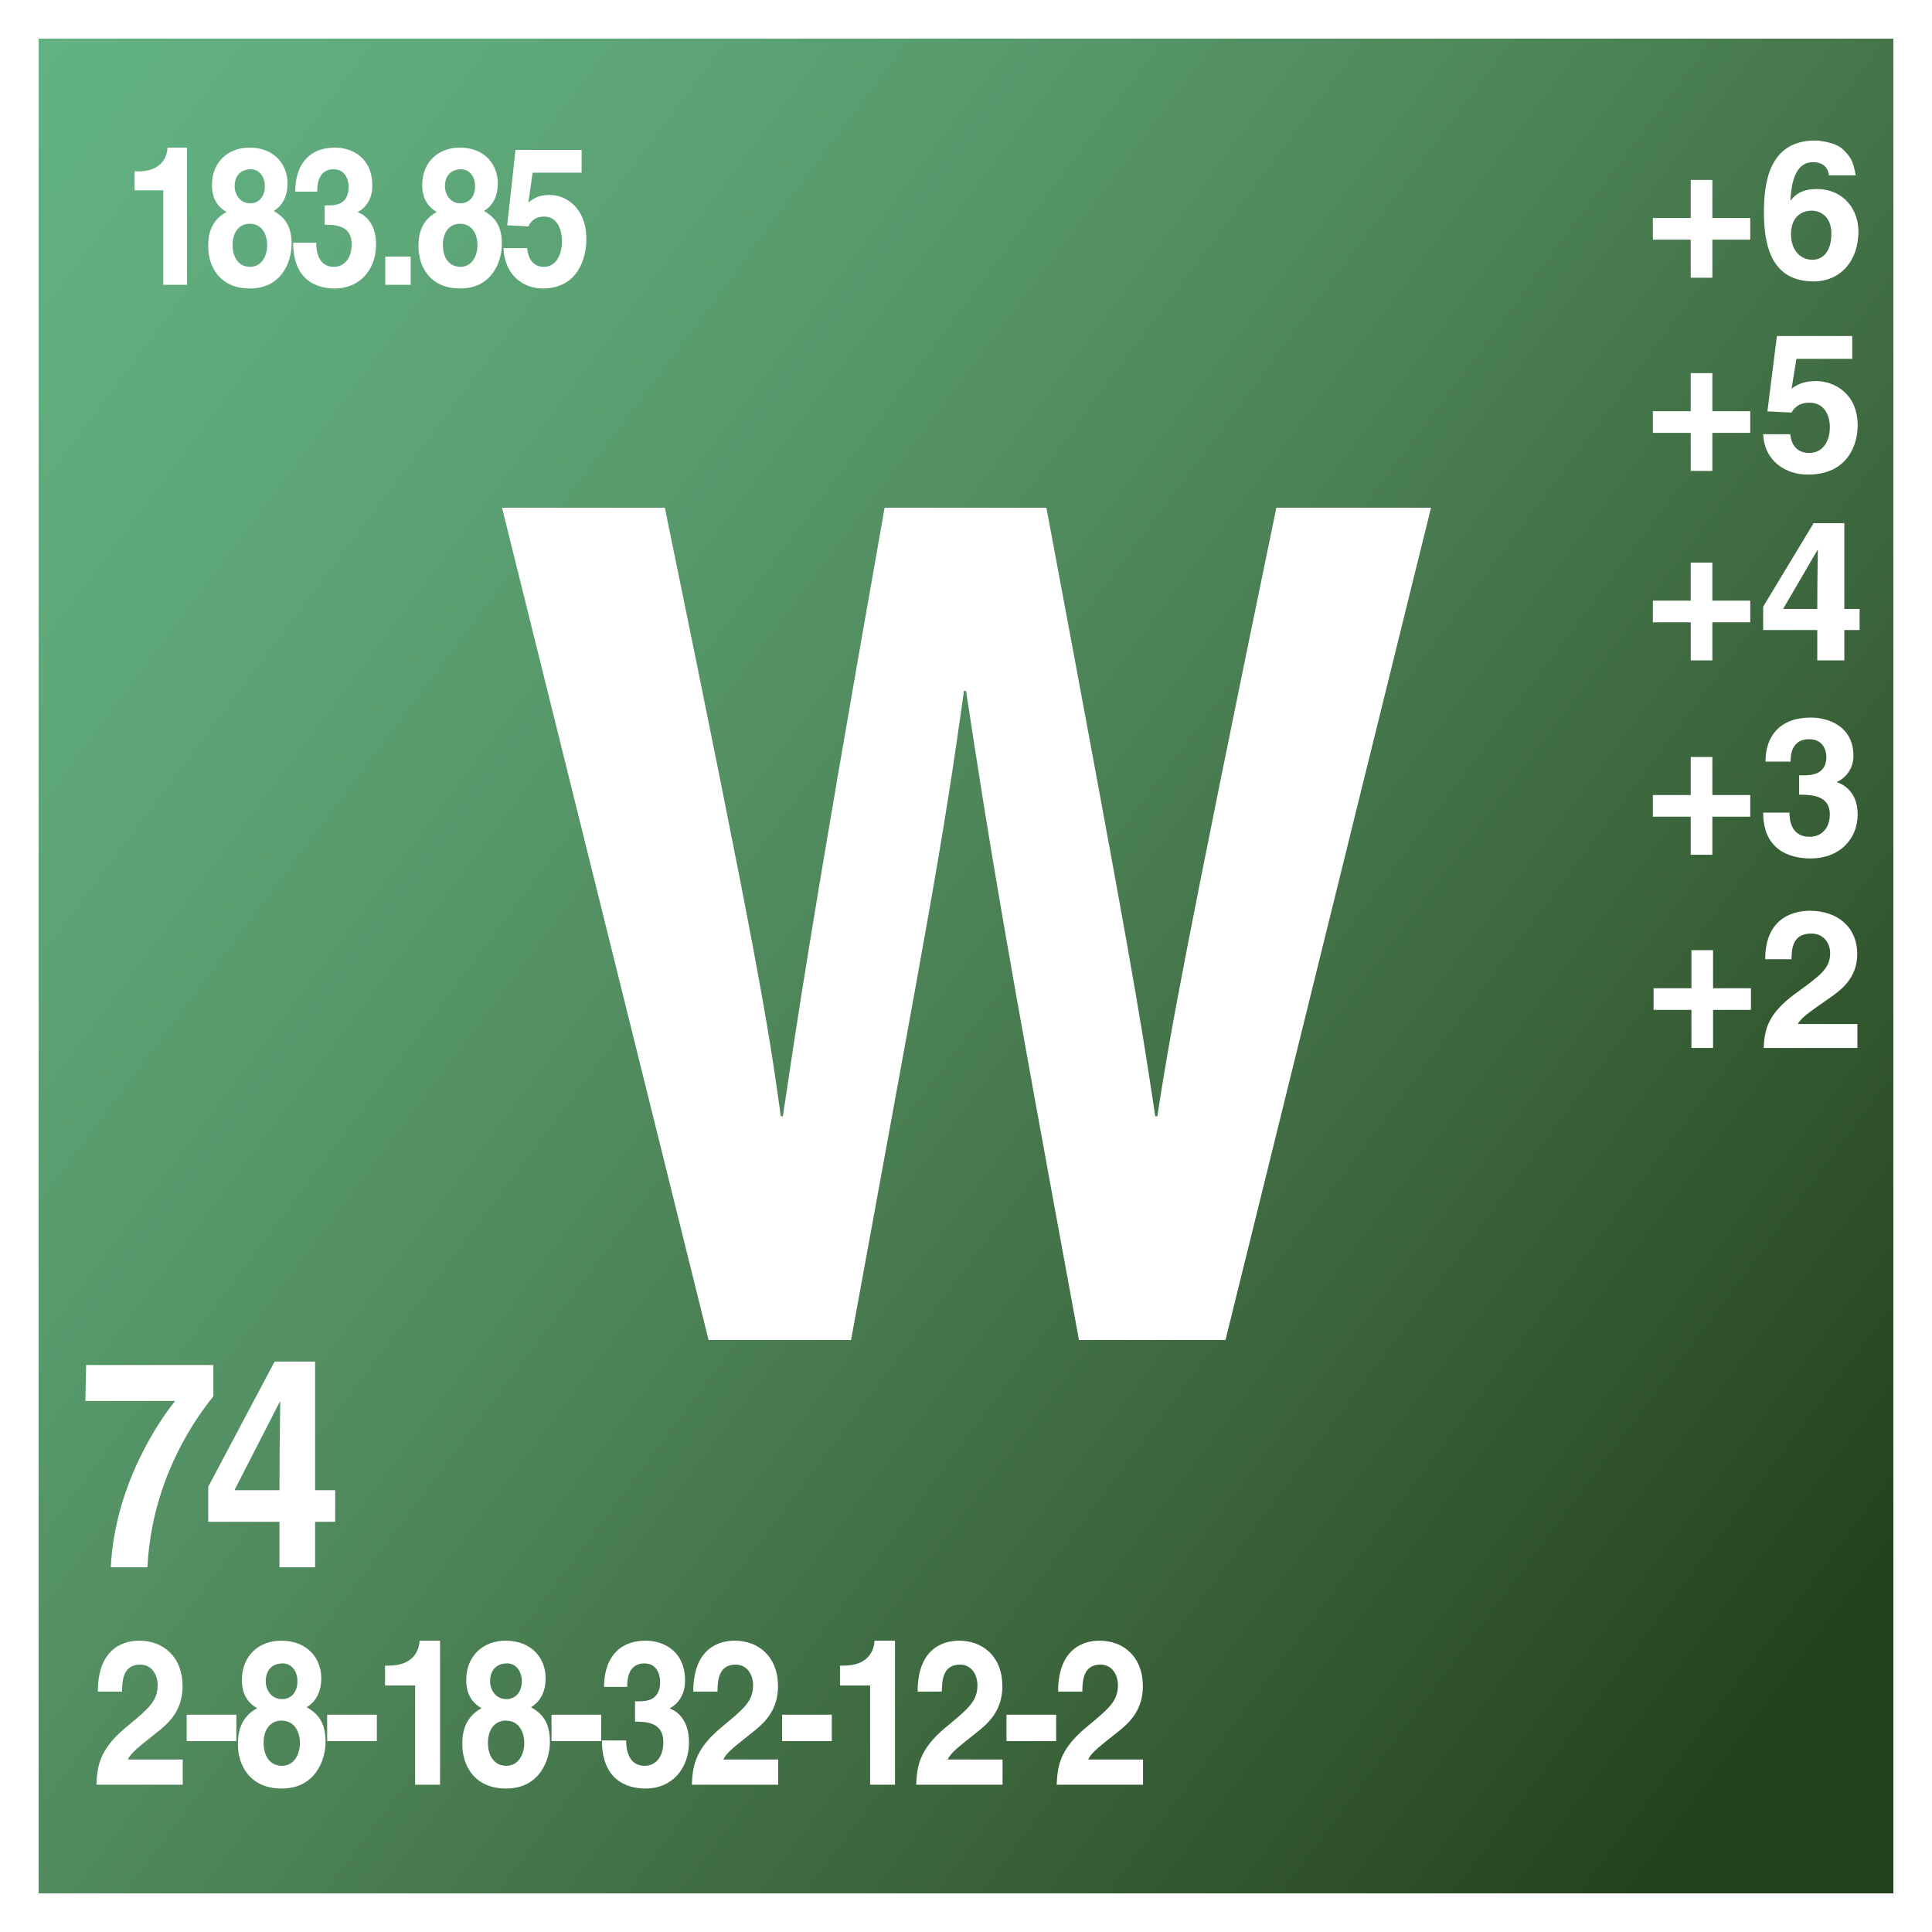
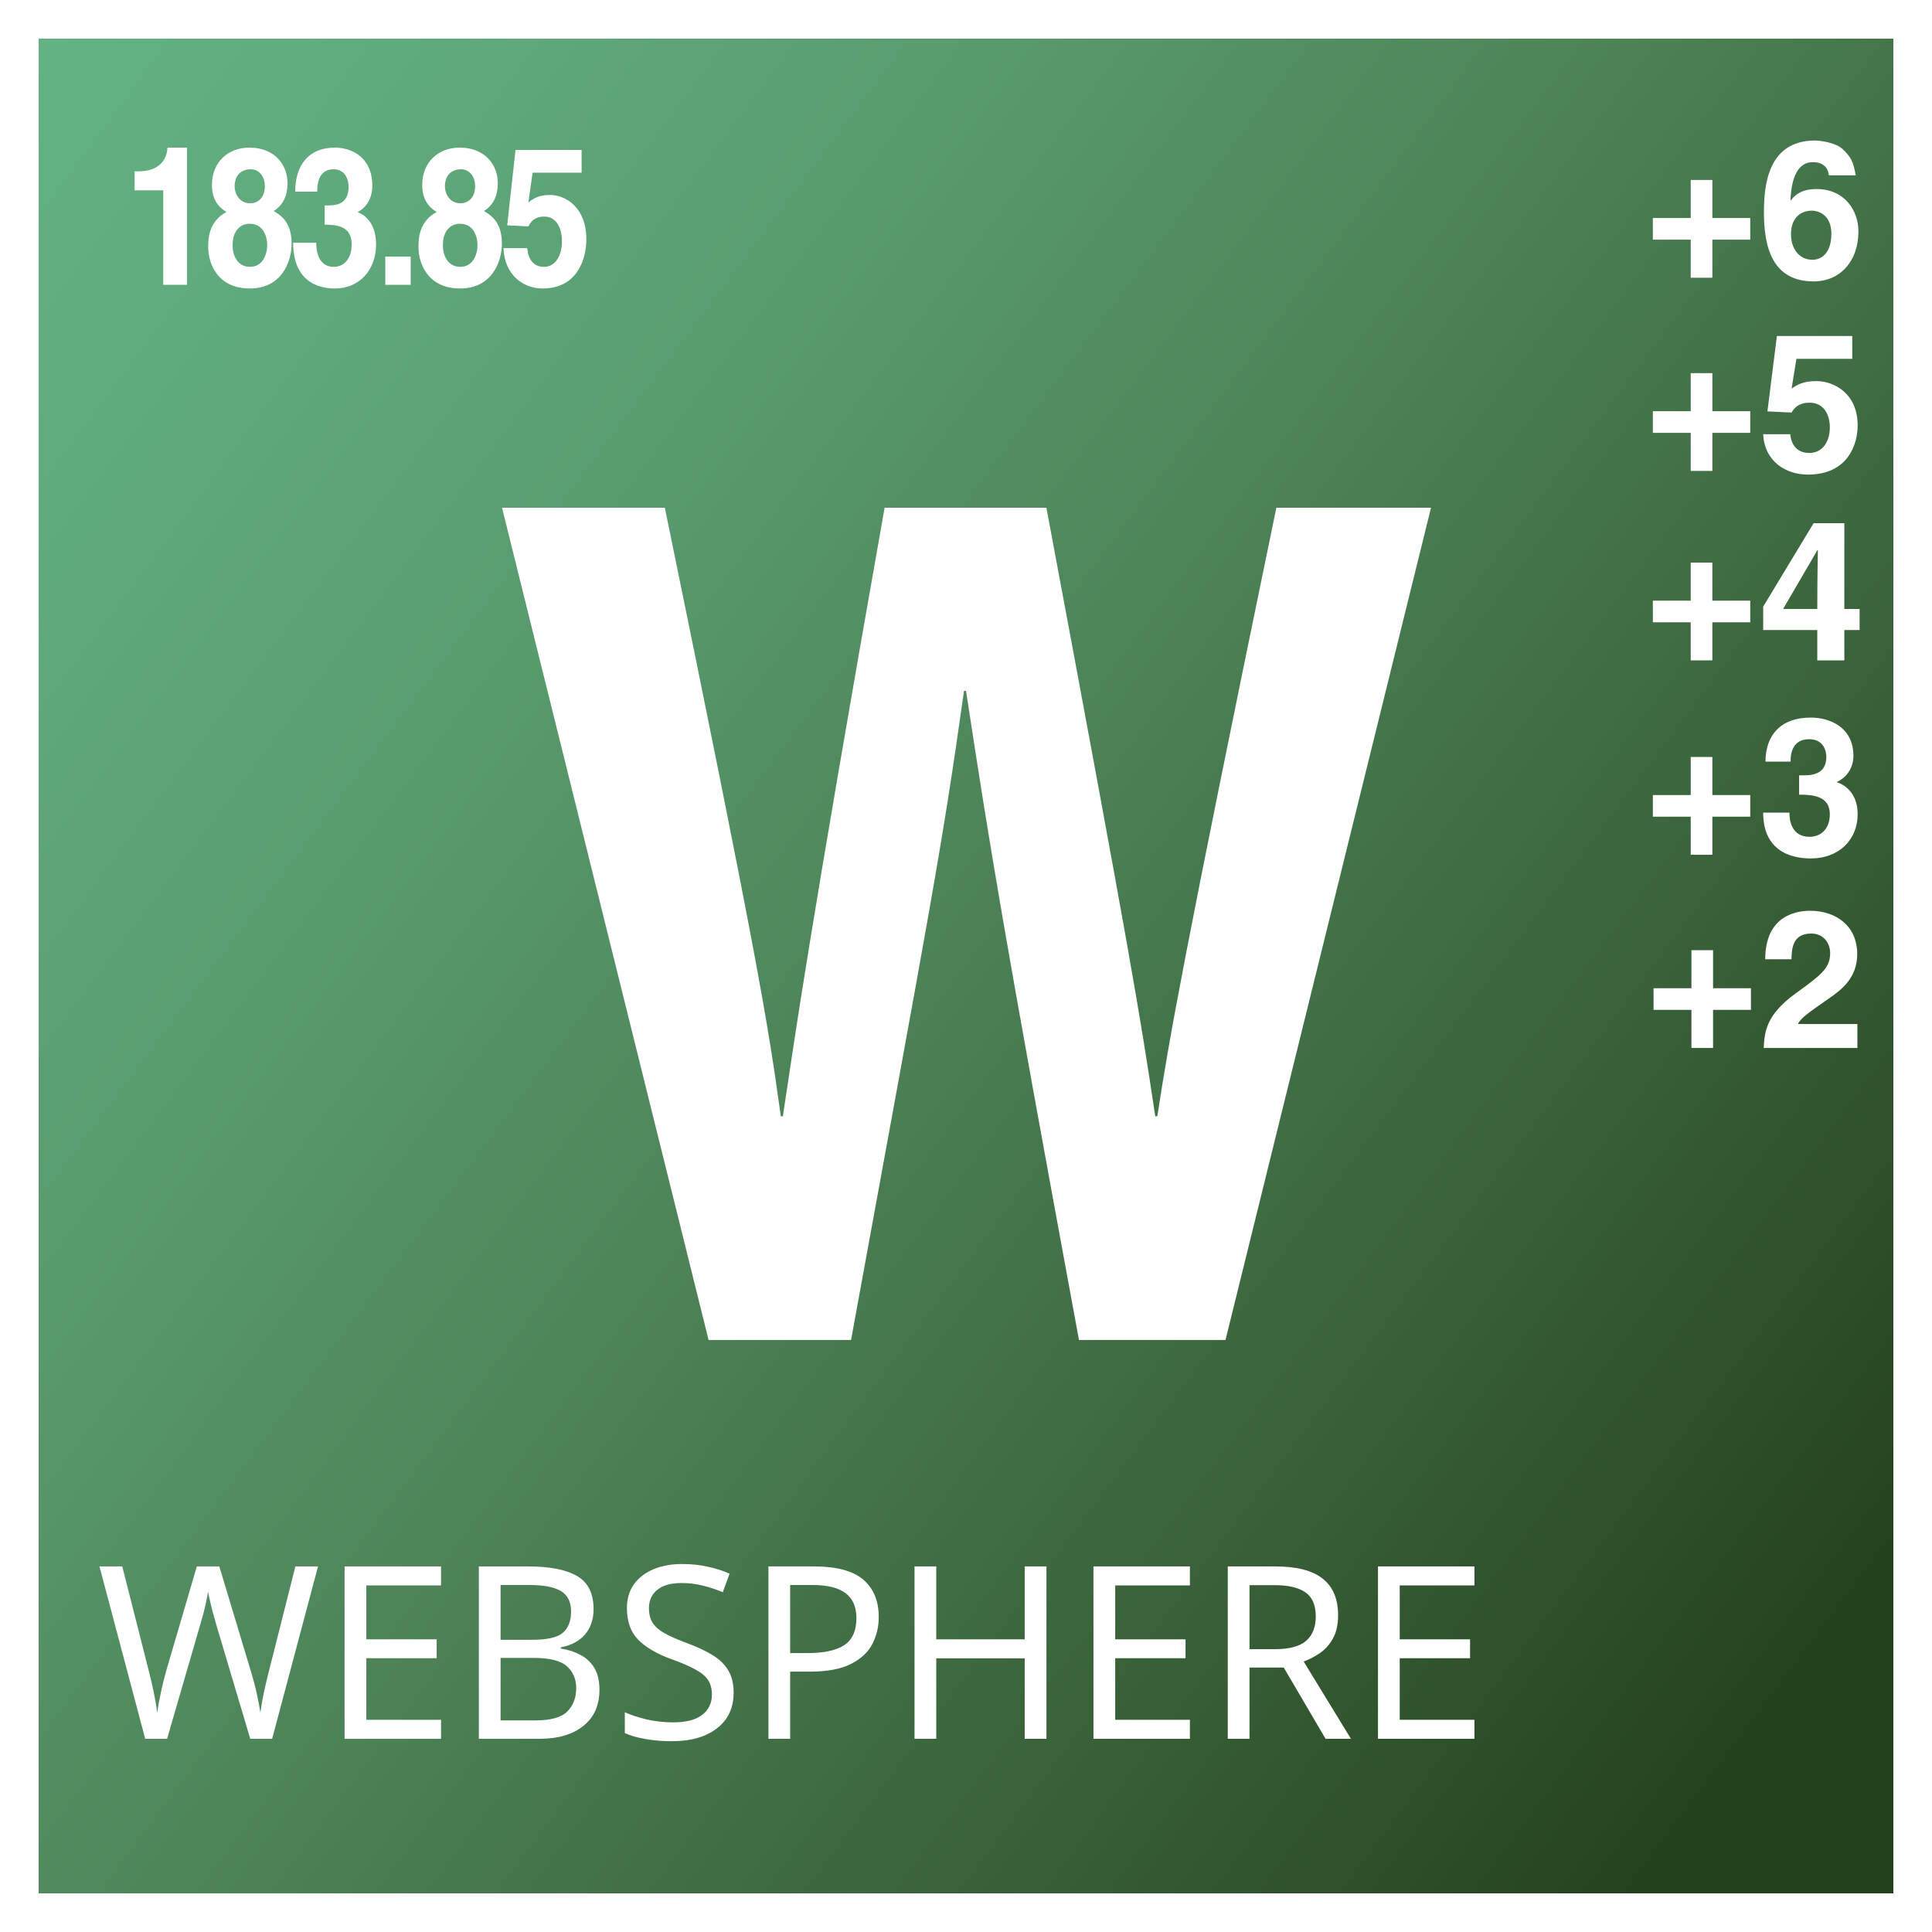
<svg xmlns="http://www.w3.org/2000/svg" version="1.1" x="0px" y="0px" width="200px" height="200px" viewBox="0 0 200 200" enable-background="new 0 0 200 200" xml:space="preserve">
  <g id="Arriere-Plan">
    <rect fill="#FFFFFF" width="200" height="200" />
  </g>
  <g id="Fond">
    <linearGradient id="SVGID_1_" gradientUnits="userSpaceOnUse" x1="-7.222" y1="19.677" x2="193.159" y2="169.789">
      <stop offset="0" style="stop-color:#62B283" />
      <stop offset="0.135" style="stop-color:#5FAA7C" />
      <stop offset="0.317" style="stop-color:#589B6D" />
      <stop offset="0.524" style="stop-color:#4C8256" />
      <stop offset="0.752" style="stop-color:#3A633A" />
      <stop offset="0.993" style="stop-color:#24411D" />
      <stop offset="1" style="stop-color:#23401C" />
    </linearGradient>
    <rect x="4" y="4" fill="url(#SVGID_1_)" width="192" height="192" />
  </g>
  <g id="Texte">
    <g>
      <path fill="#FFFFFF" d="M51.97,52.559h16.853c9.691,47.158,10.639,53.157,12.008,62.997h0.211    c1.369-8.999,2.528-17.759,10.533-62.997h16.748c8.848,47.278,9.586,51.838,11.27,62.997h0.211    c1.266-8.159,2.529-15.599,12.324-62.997h16.01l-21.275,86.156h-15.168c-7.795-42.238-9.164-50.638-11.692-67.197h-0.21    c-2.317,16.56-3.582,22.799-11.692,67.197H73.352L51.97,52.559z" />
    </g>
    <g>
      <path fill="#FFFFFF" d="M175.023,18.628h2.24v3.941h3.922v2.24h-3.922v3.941h-2.24v-3.941h-3.92v-2.24h3.92V18.628z" />
      <path fill="#FFFFFF" d="M189.324,18.148c-0.08-0.8-0.6-1.36-1.641-1.36c-1.82,0-2.24,2.08-2.34,3.921l0.04,0.04    c0.38-0.52,1.08-1.18,2.661-1.18c2.939,0,4.34,2.261,4.34,4.381c0,3.101-1.9,5.181-4.641,5.181c-4.301,0-5.141-3.601-5.141-7.141    c0-2.701,0.359-7.442,5.281-7.442c0.58,0,2.199,0.22,2.9,0.92c0.779,0.76,1.061,1.18,1.32,2.681H189.324z M187.544,21.809    c-1.06,0-2.14,0.66-2.14,2.44c0,1.541,0.879,2.641,2.22,2.641c1.021,0,1.96-0.78,1.96-2.701    C189.584,22.389,188.424,21.809,187.544,21.809z" />
    </g>
    <g>
      <path fill="#FFFFFF" d="M175.023,38.628h2.24v3.941h3.922v2.24h-3.922v3.941h-2.24v-3.941h-3.92v-2.24h3.92V38.628z" />
      <path fill="#FFFFFF" d="M185.464,40.228c0.521-0.36,1.16-0.78,2.54-0.78c1.9,0,4.301,1.32,4.301,4.581    c0,1.94-0.98,5.101-5.16,5.101c-2.221,0-4.481-1.32-4.621-4.181h2.801c0.119,1.16,0.74,1.94,1.98,1.94    c1.34,0,2.119-1.14,2.119-2.661c0-1.26-0.6-2.541-2.08-2.541c-0.38,0-1.34,0.02-1.88,1.02l-2.501-0.12l0.98-7.802h7.802v2.36    h-5.781L185.464,40.228z" />
    </g>
    <g>
      <path fill="#FFFFFF" d="M175.023,58.239h2.24v3.941h3.922v2.24h-3.922v3.941h-2.24V64.42h-3.92v-2.24h3.92V58.239z" />
      <path fill="#FFFFFF" d="M192.506,65.221h-1.581v3.141h-2.801v-3.141h-5.601V62.8l5.221-8.642h3.181v8.882h1.581V65.221z     M188.124,63.04c0-3.44,0.06-5.661,0.06-6.101h-0.039l-3.561,6.101H188.124z" />
    </g>
    <g>
-       <path fill="#FFFFFF" d="M22.085,144.547c-1.791,2.22-6.374,8.52-6.821,17.699h-3.792c0.395-8.52,5.083-15.3,6.663-17.22H8.838    l0.079-3.72h13.168V144.547z" />
-       <path fill="#FFFFFF" d="M34.699,157.536h-2.081v4.71h-3.687v-4.71h-7.375v-3.63l6.874-12.959h4.188v13.319h2.081V157.536z     M28.931,154.267c0-5.16,0.079-8.49,0.079-9.149h-0.053l-4.688,9.149H28.931z" />
-     </g>
-     <g>
      <path fill="#FFFFFF" d="M175.023,78.362h2.24v3.941h3.922v2.24h-3.922v3.941h-2.24v-3.941h-3.92v-2.24h3.92V78.362z" />
      <path fill="#FFFFFF" d="M186.244,80.263h0.439c0.84,0,2.381-0.08,2.381-1.92c0-0.52-0.24-1.82-1.78-1.82    c-1.921,0-1.921,1.82-1.921,2.32h-2.6c0-2.661,1.5-4.561,4.7-4.561c1.9,0,4.401,0.96,4.401,3.961c0,1.44-0.9,2.34-1.701,2.701    v0.04c0.5,0.14,2.141,0.88,2.141,3.301c0,2.68-1.98,4.581-4.841,4.581c-1.34,0-4.94-0.3-4.94-4.741h2.74l-0.02,0.02    c0,0.76,0.199,2.48,2.08,2.48c1.12,0,2.1-0.76,2.1-2.34c0-1.94-1.88-2.021-3.18-2.021V80.263z" />
    </g>
    <g>
      <path fill="#FFFFFF" d="M175.096,98.362h2.24v3.94h3.922v2.24h-3.922v3.941h-2.24v-3.941h-3.92v-2.24h3.92V98.362z" />
      <path fill="#FFFFFF" d="M182.735,99.302c0-4.621,3.381-5.021,4.642-5.021c2.72,0,4.881,1.601,4.881,4.481    c0,2.441-1.58,3.681-2.961,4.621c-1.881,1.32-2.861,1.961-3.181,2.621h6.161v2.48h-9.702c0.101-1.66,0.22-3.4,3.301-5.641    c2.561-1.861,3.581-2.581,3.581-4.182c0-0.94-0.601-2.021-1.961-2.021c-1.96,0-2.02,1.621-2.04,2.661H182.735z" />
    </g>
    <g>
	</g>
    <g>
      <path fill="#FFFFFF" d="M13.935,17.741h0.351c2.369,0,3.001-1.4,3.054-2.46h2.018v14.203H16.9v-9.782h-2.965V17.741z" />
      <path fill="#FFFFFF" d="M25.871,29.864c-3.211,0-4.317-2.38-4.317-4.321c0-0.72,0-2.601,1.895-3.601    c-0.982-0.56-1.509-1.46-1.509-2.781c0-2.42,1.702-3.881,3.878-3.881c2.58,0,3.948,1.74,3.948,3.701    c0,1.22-0.439,2.261-1.439,2.861c1.193,0.68,1.86,1.58,1.86,3.421C30.187,27.063,29.169,29.864,25.871,29.864z M25.835,23.163    c-0.895,0-1.755,0.66-1.755,2.2c0,1.36,0.685,2.261,1.808,2.261c1.281,0,1.772-1.26,1.772-2.241    C27.66,24.383,27.204,23.163,25.835,23.163z M27.415,19.282c0-1.08-0.649-1.76-1.439-1.76c-1.105,0-1.685,0.72-1.685,1.76    c0,0.84,0.544,1.76,1.597,1.76C26.853,21.042,27.415,20.302,27.415,19.282z" />
      <path fill="#FFFFFF" d="M33.613,21.262h0.386c0.737,0,2.088-0.08,2.088-1.92c0-0.52-0.21-1.82-1.562-1.82    c-1.685,0-1.685,1.82-1.685,2.32H30.56c0-2.661,1.316-4.561,4.124-4.561c1.667,0,3.86,0.96,3.86,3.961    c0,1.44-0.79,2.34-1.492,2.701v0.04c0.439,0.14,1.878,0.88,1.878,3.301c0,2.68-1.737,4.581-4.247,4.581    c-1.176,0-4.334-0.3-4.334-4.741h2.404l-0.018,0.02c0,0.76,0.175,2.48,1.825,2.48c0.983,0,1.843-0.76,1.843-2.34    c0-1.94-1.649-2.021-2.79-2.021V21.262z" />
      <path fill="#FFFFFF" d="M42.514,29.484h-2.632v-2.92h2.632V29.484z" />
      <path fill="#FFFFFF" d="M47.639,29.864c-3.211,0-4.317-2.38-4.317-4.321c0-0.72,0-2.601,1.895-3.601    c-0.982-0.56-1.509-1.46-1.509-2.781c0-2.42,1.702-3.881,3.878-3.881c2.58,0,3.948,1.74,3.948,3.701    c0,1.22-0.439,2.261-1.439,2.861c1.193,0.68,1.86,1.58,1.86,3.421C51.956,27.063,50.938,29.864,47.639,29.864z M47.604,23.163    c-0.895,0-1.755,0.66-1.755,2.2c0,1.36,0.685,2.261,1.808,2.261c1.281,0,1.772-1.26,1.772-2.241    C49.429,24.383,48.973,23.163,47.604,23.163z M49.183,19.282c0-1.08-0.649-1.76-1.439-1.76c-1.105,0-1.685,0.72-1.685,1.76    c0,0.84,0.544,1.76,1.597,1.76C48.622,21.042,49.183,20.302,49.183,19.282z" />
      <path fill="#FFFFFF" d="M54.697,20.962c0.456-0.36,1.018-0.78,2.229-0.78c1.667,0,3.773,1.32,3.773,4.581    c0,1.94-0.86,5.101-4.527,5.101c-1.948,0-3.931-1.32-4.054-4.181h2.457c0.105,1.16,0.649,1.94,1.737,1.94    c1.176,0,1.86-1.14,1.86-2.661c0-1.26-0.526-2.541-1.825-2.541c-0.333,0-1.176,0.02-1.649,1.02l-2.193-0.12l0.86-7.802h6.843v2.36    h-5.071L54.697,20.962z" />
    </g>
    <g>
-       <path fill="#FFFFFF" d="M10.127,175.113c0-4.851,3.115-5.271,4.276-5.271c2.507,0,4.497,1.68,4.497,4.703    c0,2.562-1.456,3.863-2.728,4.851c-1.733,1.385-2.636,2.057-2.931,2.75h5.677v2.604H9.979c0.092-1.742,0.203-3.569,3.041-5.921    c2.359-1.952,3.3-2.708,3.3-4.388c0-0.987-0.553-2.121-1.807-2.121c-1.807,0-1.862,1.701-1.88,2.793H10.127z" />
-       <path fill="#FFFFFF" d="M24.468,180.236h-5.143v-2.73h5.143V180.236z" />
-       <path fill="#FFFFFF" d="M29.168,185.148c-3.374,0-4.535-2.498-4.535-4.535c0-0.756,0-2.729,1.991-3.779    c-1.032-0.588-1.585-1.532-1.585-2.918c0-2.541,1.788-4.073,4.073-4.073c2.71,0,4.147,1.827,4.147,3.884    c0,1.281-0.461,2.373-1.512,3.003c1.254,0.714,1.954,1.659,1.954,3.591C33.702,182.209,32.633,185.148,29.168,185.148z     M29.131,178.115c-0.94,0-1.843,0.693-1.843,2.31c0,1.428,0.719,2.372,1.898,2.372c1.346,0,1.862-1.322,1.862-2.352    C31.048,179.396,30.568,178.115,29.131,178.115z M30.79,174.042c0-1.134-0.682-1.848-1.512-1.848c-1.161,0-1.77,0.756-1.77,1.848    c0,0.882,0.571,1.848,1.677,1.848C30.2,175.89,30.79,175.113,30.79,174.042z" />
-       <path fill="#FFFFFF" d="M39.011,180.236h-5.143v-2.73h5.143V180.236z" />
-       <path fill="#FFFFFF" d="M39.859,172.426h0.369c2.488,0,3.152-1.471,3.207-2.583h2.12v14.907h-2.581v-10.268h-3.115V172.426z" />
-       <path fill="#FFFFFF" d="M52.394,185.148c-3.374,0-4.535-2.498-4.535-4.535c0-0.756,0-2.729,1.991-3.779    c-1.032-0.588-1.585-1.532-1.585-2.918c0-2.541,1.788-4.073,4.073-4.073c2.71,0,4.147,1.827,4.147,3.884    c0,1.281-0.461,2.373-1.512,3.003c1.254,0.714,1.954,1.659,1.954,3.591C56.928,182.209,55.858,185.148,52.394,185.148z     M52.356,178.115c-0.94,0-1.843,0.693-1.843,2.31c0,1.428,0.719,2.372,1.898,2.372c1.346,0,1.862-1.322,1.862-2.352    C54.273,179.396,53.794,178.115,52.356,178.115z M54.016,174.042c0-1.134-0.682-1.848-1.512-1.848c-1.161,0-1.77,0.756-1.77,1.848    c0,0.882,0.571,1.848,1.677,1.848C53.426,175.89,54.016,175.113,54.016,174.042z" />
-       <path fill="#FFFFFF" d="M62.236,180.236h-5.143v-2.73h5.143V180.236z" />
-       <path fill="#FFFFFF" d="M65.739,176.121h0.405c0.774,0,2.194-0.084,2.194-2.016c0-0.547-0.222-1.911-1.641-1.911    c-1.77,0-1.77,1.911-1.77,2.436h-2.396c0-2.792,1.383-4.787,4.332-4.787c1.751,0,4.055,1.008,4.055,4.157    c0,1.512-0.829,2.457-1.566,2.834v0.043c0.461,0.146,1.972,0.924,1.972,3.464c0,2.813-1.825,4.808-4.46,4.808    c-1.235,0-4.553-0.314-4.553-4.976h2.525l-0.019,0.021c0,0.799,0.185,2.604,1.917,2.604c1.032,0,1.936-0.797,1.936-2.456    c0-2.036-1.733-2.12-2.931-2.12V176.121z" />
-       <path fill="#FFFFFF" d="M71.767,175.113c0-4.851,3.115-5.271,4.276-5.271c2.507,0,4.497,1.68,4.497,4.703    c0,2.562-1.456,3.863-2.728,4.851c-1.733,1.385-2.636,2.057-2.931,2.75h5.677v2.604h-8.939c0.092-1.742,0.203-3.569,3.041-5.921    c2.359-1.952,3.3-2.708,3.3-4.388c0-0.987-0.553-2.121-1.807-2.121c-1.807,0-1.862,1.701-1.88,2.793H71.767z" />
-       <path fill="#FFFFFF" d="M86.107,180.236h-5.143v-2.73h5.143V180.236z" />
-       <path fill="#FFFFFF" d="M86.955,172.426h0.369c2.488,0,3.152-1.471,3.207-2.583h2.12v14.907h-2.58v-10.268h-3.115V172.426z" />
-       <path fill="#FFFFFF" d="M94.992,175.113c0-4.851,3.115-5.271,4.276-5.271c2.507,0,4.497,1.68,4.497,4.703    c0,2.562-1.456,3.863-2.728,4.851c-1.733,1.385-2.636,2.057-2.931,2.75h5.677v2.604h-8.939c0.092-1.742,0.203-3.569,3.041-5.921    c2.359-1.952,3.3-2.708,3.3-4.388c0-0.987-0.553-2.121-1.807-2.121c-1.807,0-1.862,1.701-1.88,2.793H94.992z" />
-       <path fill="#FFFFFF" d="M109.333,180.236h-5.143v-2.73h5.143V180.236z" />
-       <path fill="#FFFFFF" d="M109.535,175.113c0-4.851,3.115-5.271,4.276-5.271c2.507,0,4.497,1.68,4.497,4.703    c0,2.562-1.456,3.863-2.728,4.851c-1.733,1.385-2.636,2.057-2.931,2.75h5.677v2.604h-8.939c0.092-1.742,0.202-3.569,3.041-5.921    c2.359-1.952,3.3-2.708,3.3-4.388c0-0.987-0.553-2.121-1.807-2.121c-1.807,0-1.861,1.701-1.88,2.793H109.535z" />
-     </g>
-     <g>
	</g>
    <g>
	</g>
    <g>
- 	</g>
+       <text x="10" y="180" font-family="sans-serif" font-size="25px" fill="#FFFFFF">WEBSPHERE</text>
+     </g>
    <g>
	</g>
    <g>
	</g>
    <g>
	</g>
  </g>
</svg>
